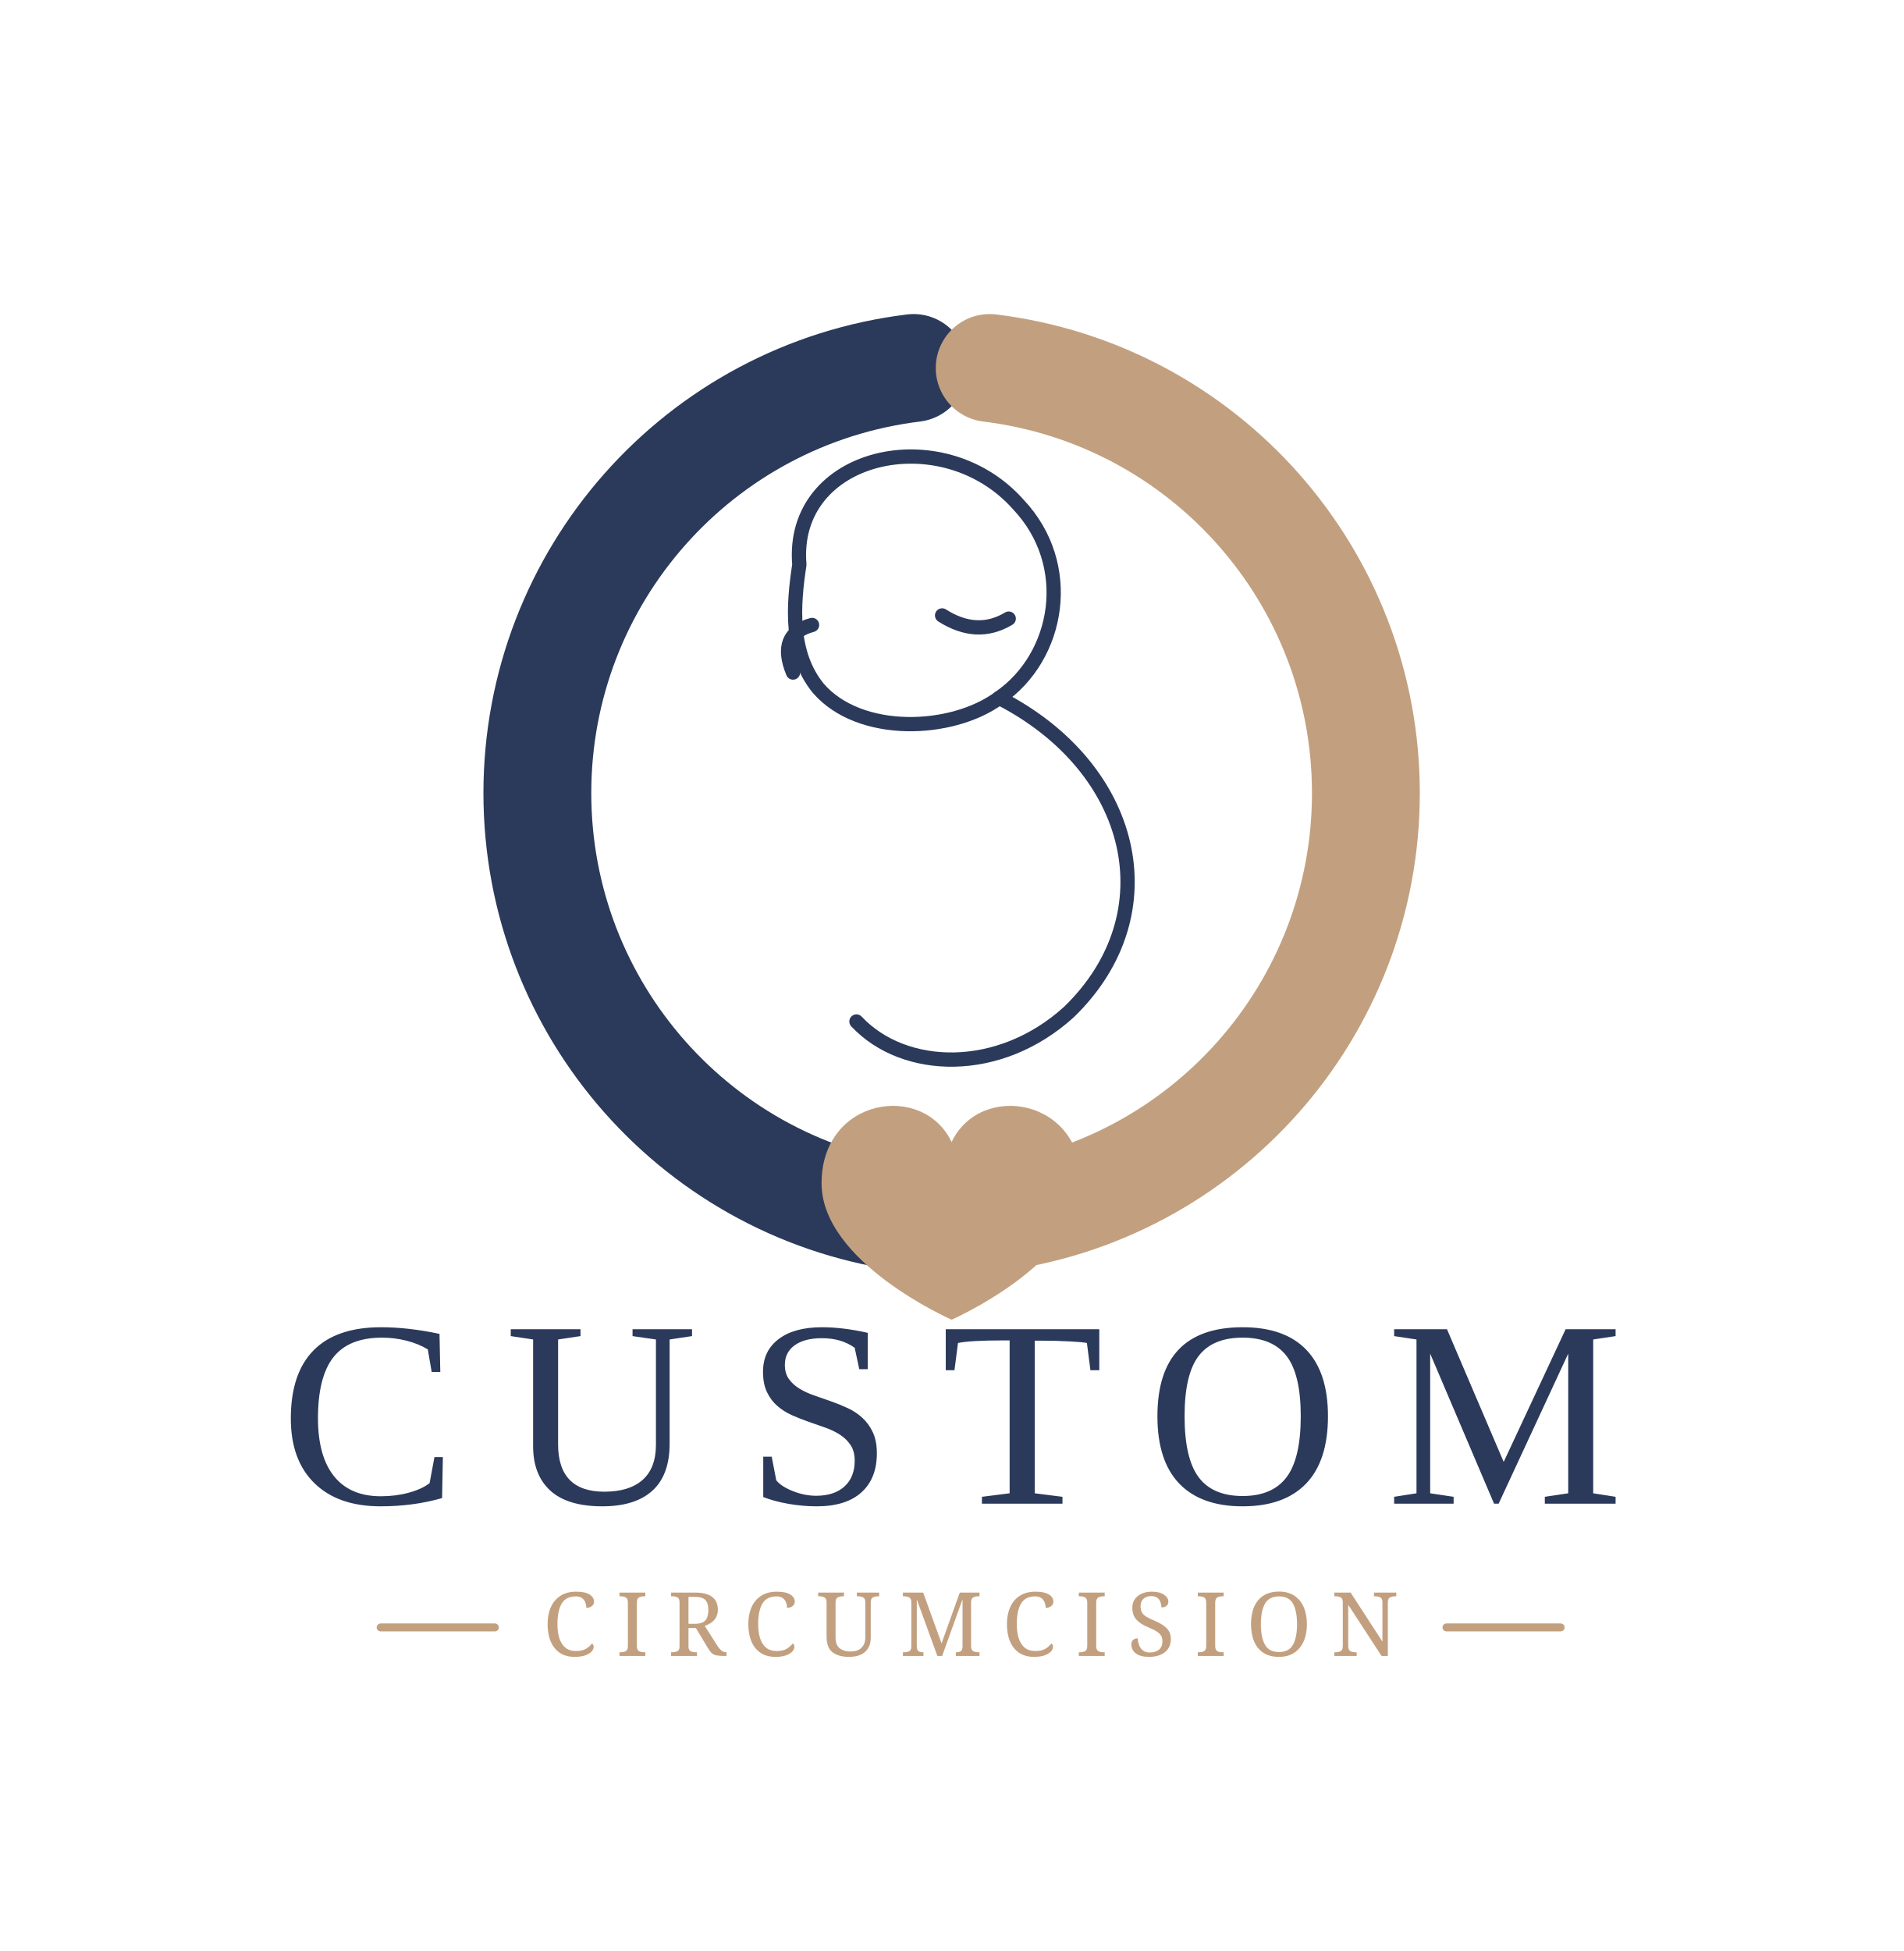
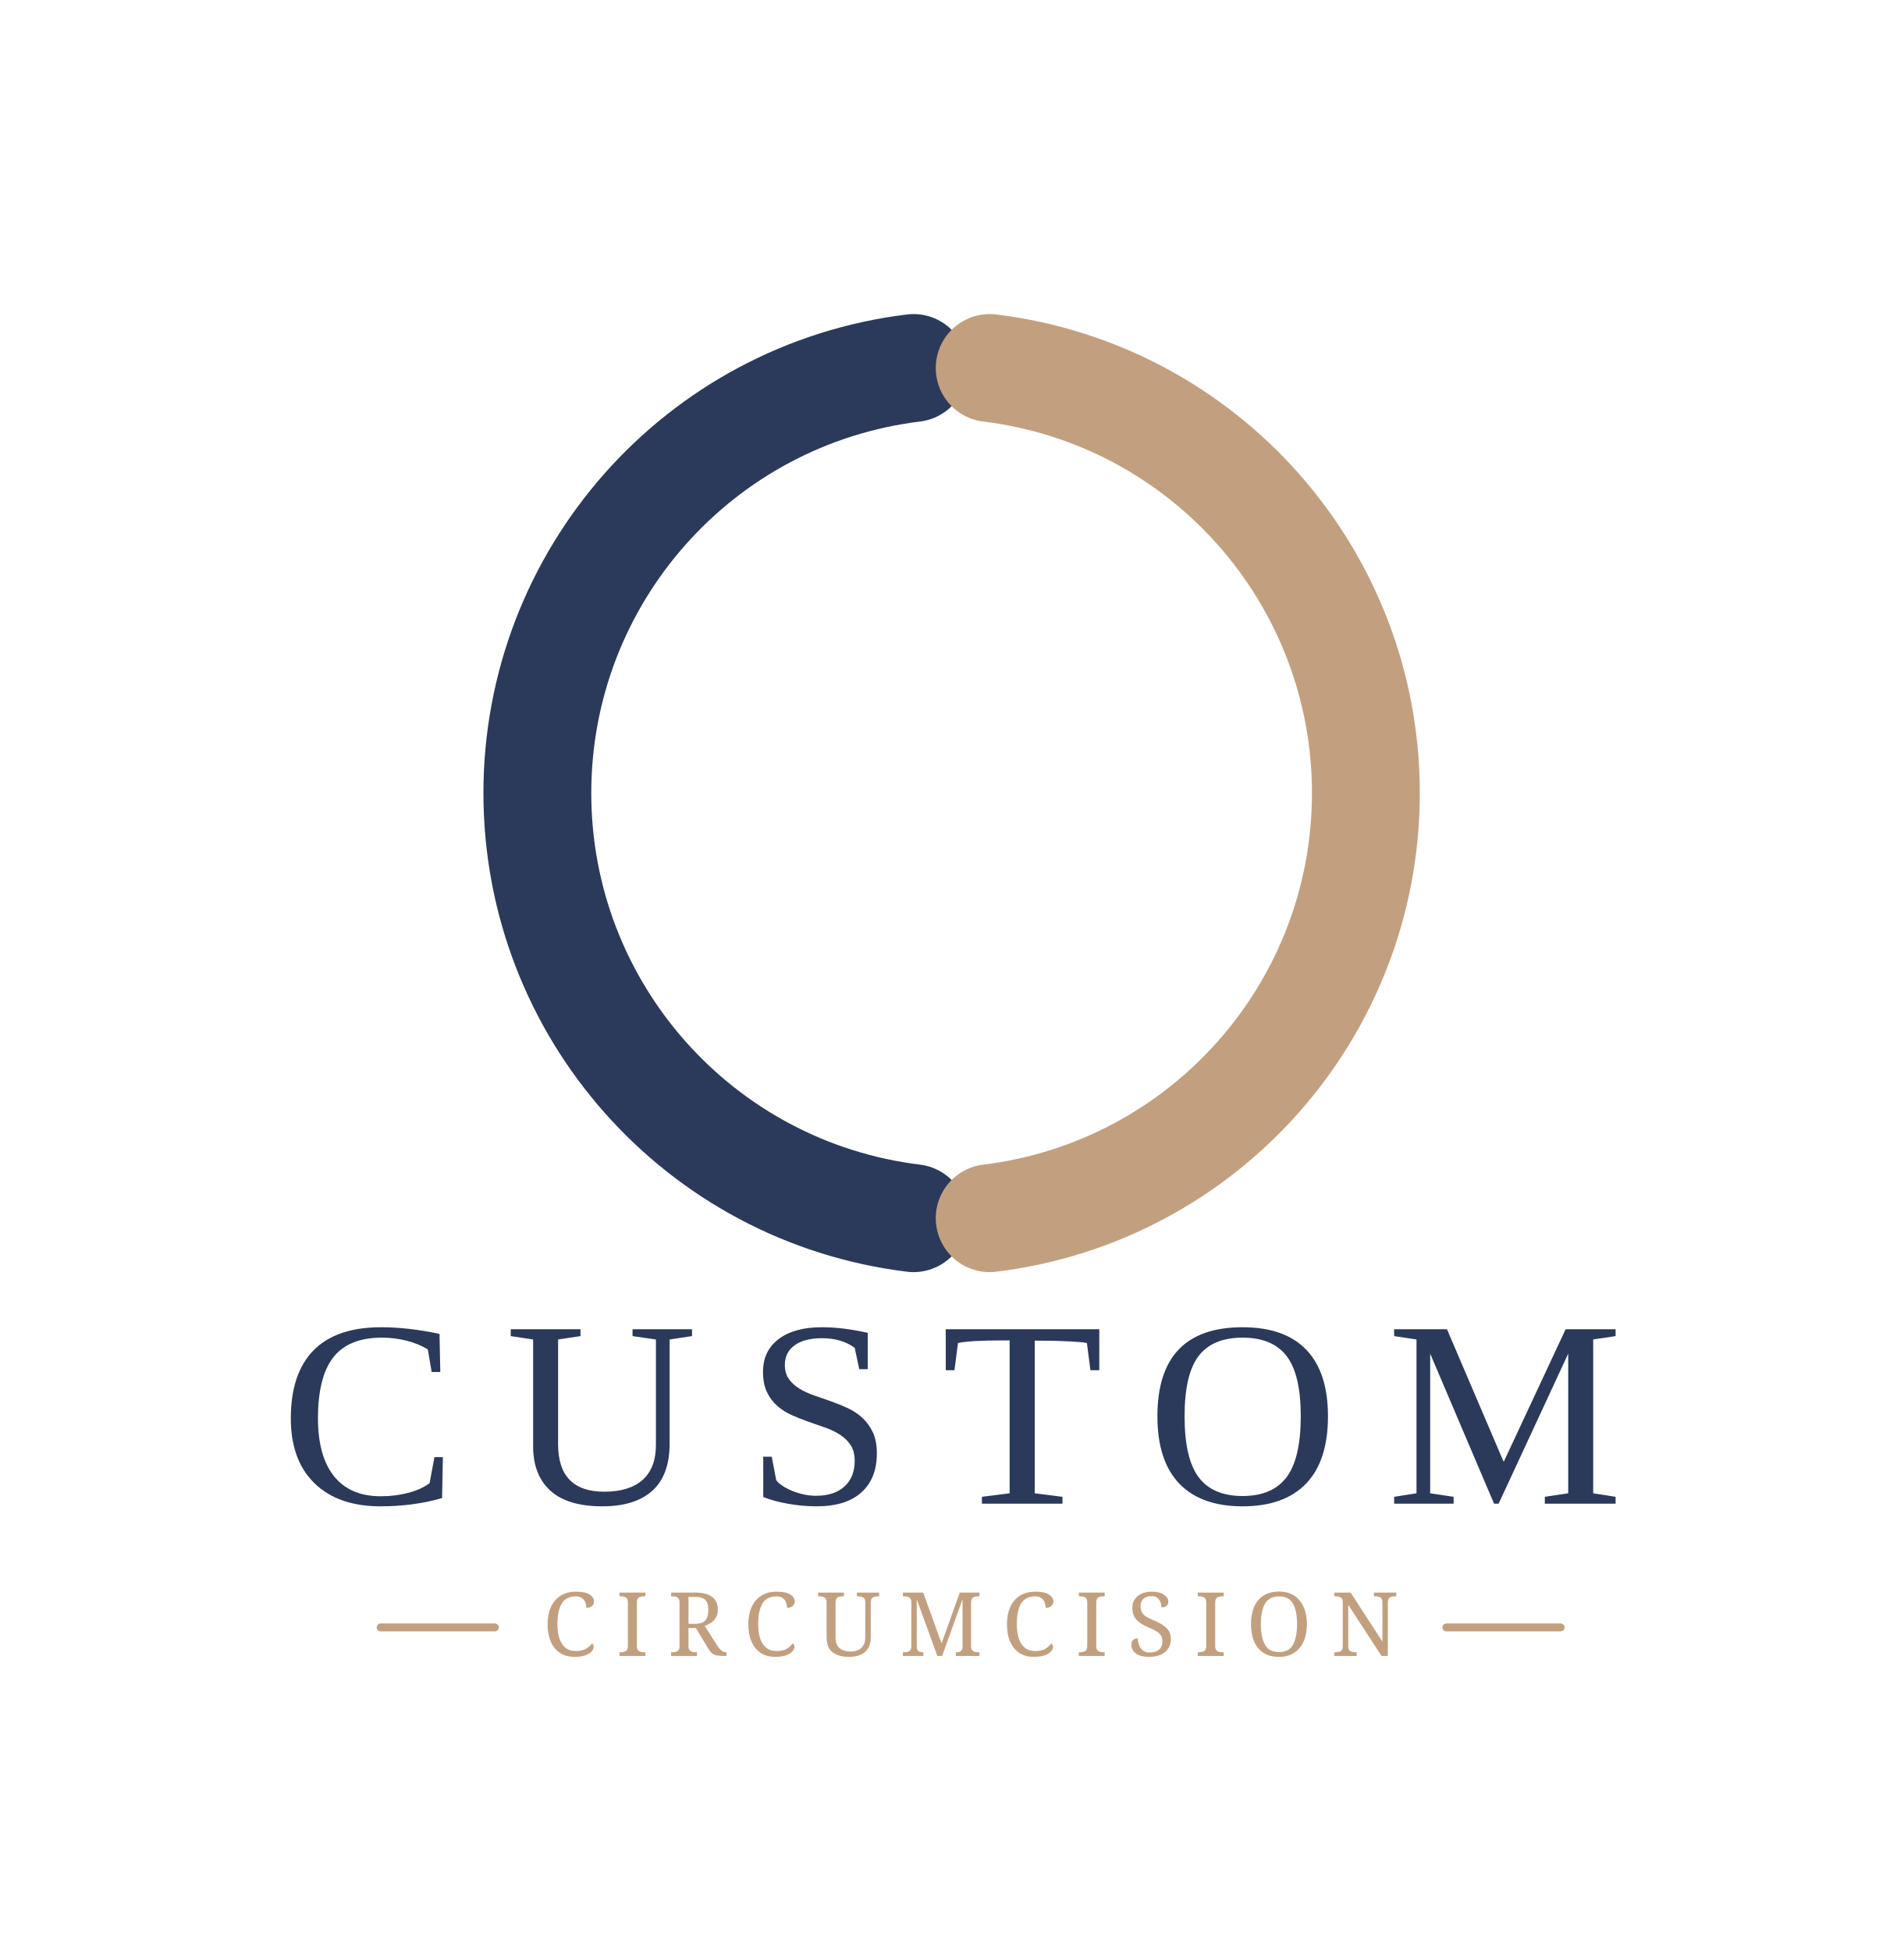
<svg xmlns="http://www.w3.org/2000/svg" viewBox="0 0 600 615" width="100%">
  <path d="M288 116 A135 135 0 0 0 288 384" stroke="#2b3a5b" stroke-width="34" fill="none" stroke-linecap="round" />
  <path d="M312 116 A135 135 0 0 1 312 384" stroke="#c2a07f" stroke-width="34" fill="none" stroke-linecap="round" />
-   <g stroke="#2b3a5b" stroke-width="4.5" fill="none" stroke-linecap="round" stroke-linejoin="round">
-     <path d="M252 178 C249 143 297 132 321 159 C339 178 334 207 315 220 C300 231 271 232 258 217 C249 206 250 191 252 178 Z" />
-     <path d="M297 194 q11 7 21 1" />
-     <path d="M256 197 q-11 3 -6 15" />
-     <path d="M315 220 C358 242 369 288 337 319 C315 339 285 338 270 322" />
-   </g>
-   <path d="M300 360 C291 341 259 346 259 373 C259 398 300 416 300 416 C300 416 341 398 341 373 C341 346 309 341 300 360 Z" fill="#c2a07f" />
  <text x="300" y="474" text-anchor="middle" font-family="Georgia,'Times New Roman',serif" font-size="84" letter-spacing="15" fill="#2b3a5b">CUSTOM</text>
  <text x="306" y="522" text-anchor="middle" font-family="Georgia,serif" font-size="28" letter-spacing="6" fill="#c2a07f">CIRCUMCISION</text>
  <line x1="120" y1="513" x2="156" y2="513" stroke="#c2a07f" stroke-width="2.5" stroke-linecap="round" />
  <line x1="456" y1="513" x2="492" y2="513" stroke="#c2a07f" stroke-width="2.5" stroke-linecap="round" />
</svg>
